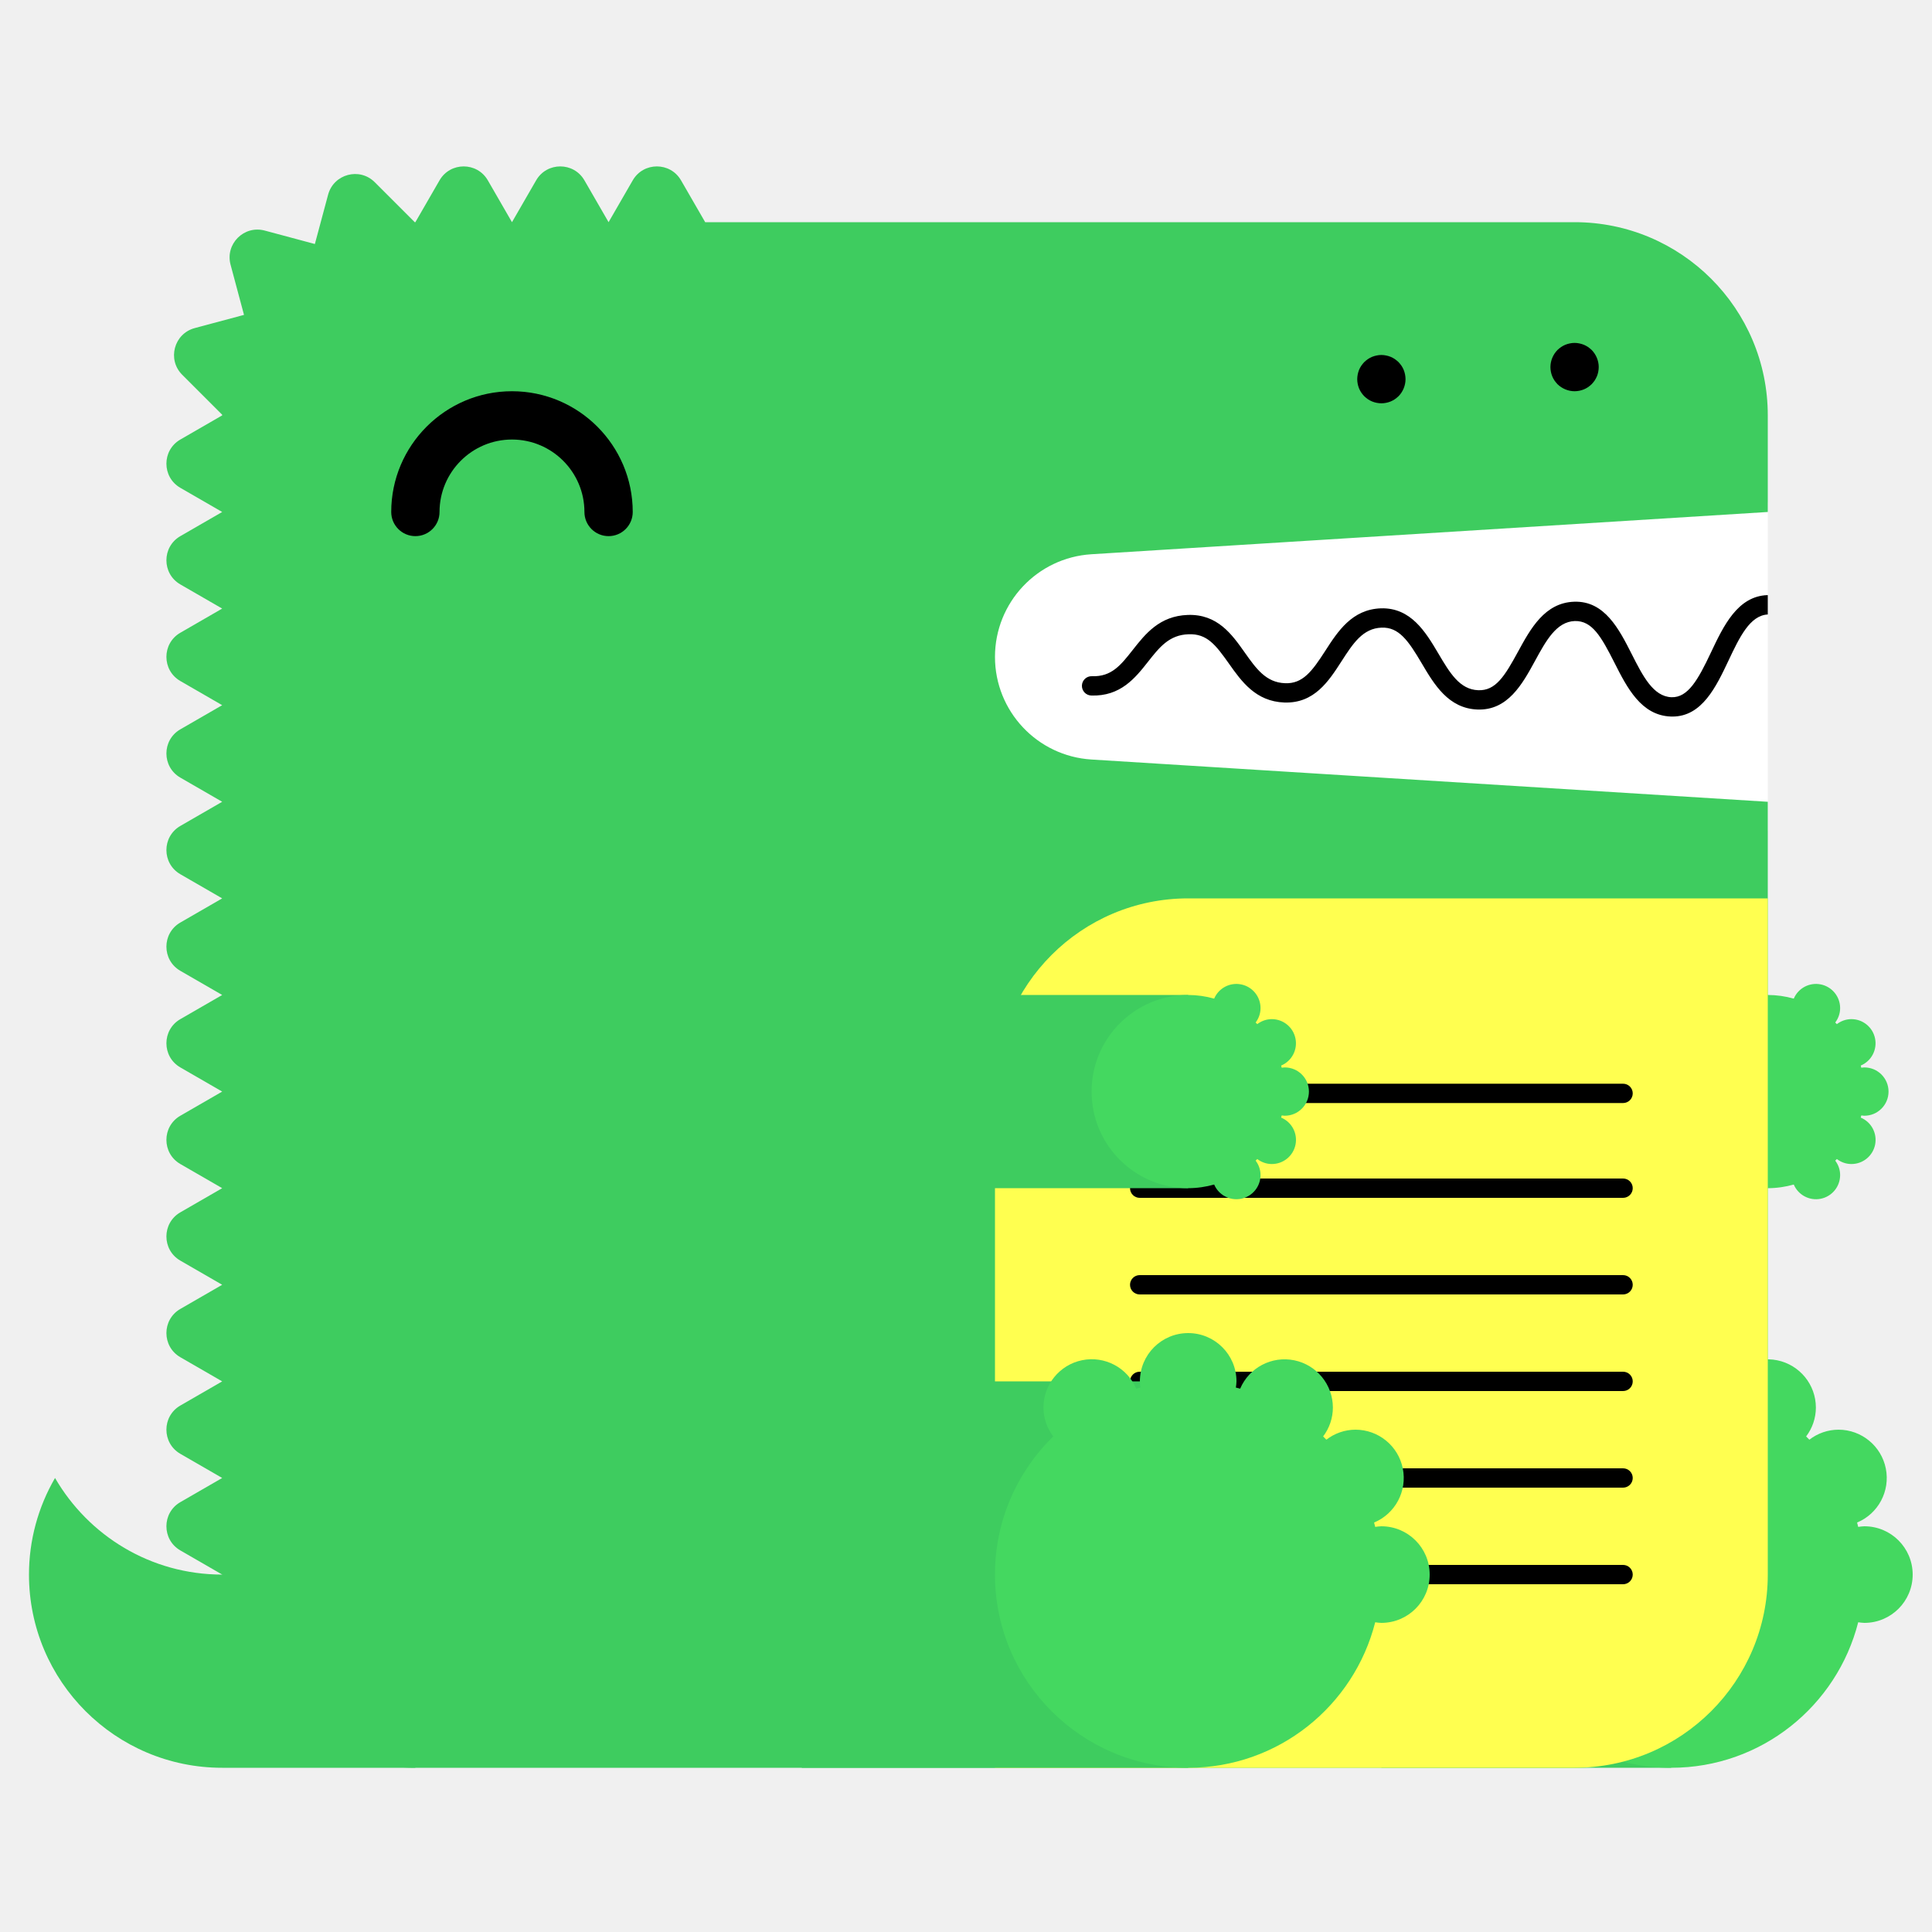
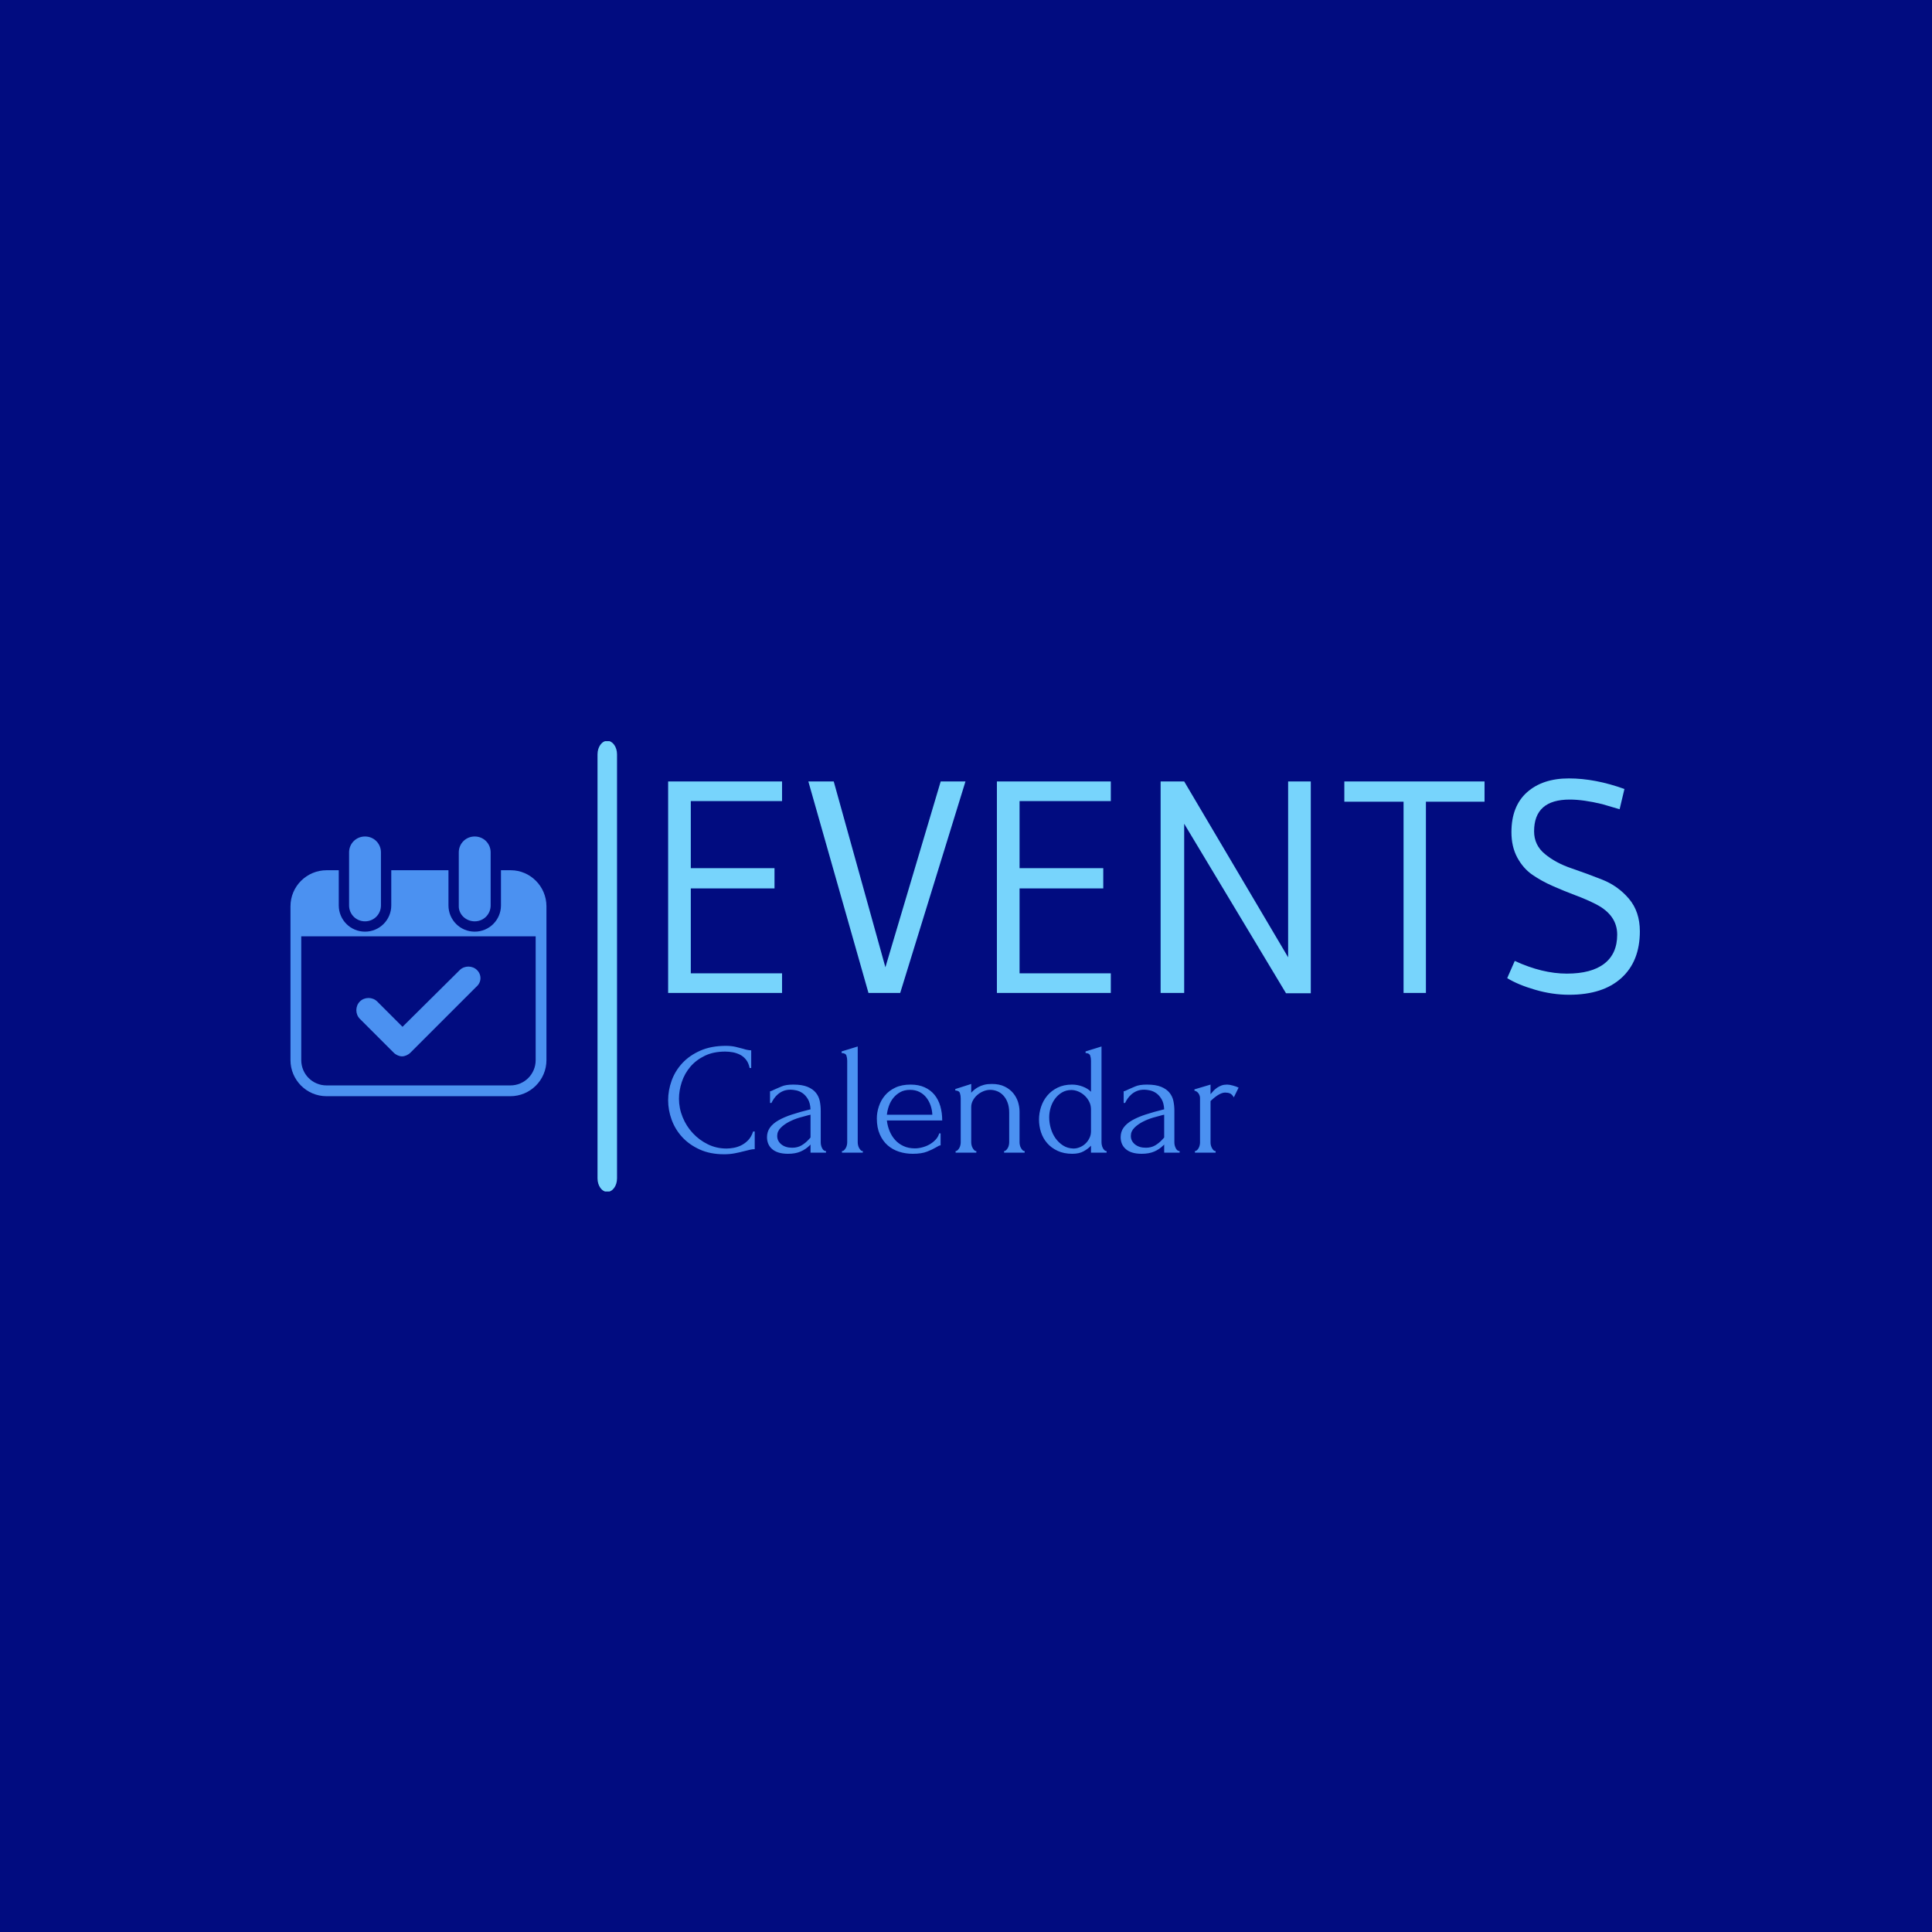
- <svg xmlns="http://www.w3.org/2000/svg" width="200" height="200" viewBox="0 0 200 200">
-   <g fill="none" fill-rule="evenodd">
-     <path fill="#FFF" d="M99 52h84v34H99z" />
-     <path d="M23 163c-7.398 0-13.843-4.027-17.303-10A19.886 19.886 0 0 0 3 163c0 11.046 8.954 20 20 20h20v-20H23z" fill="#3ECC5F" />
-     <path d="M112.98 57.376L183 53V43c0-11.046-8.954-20-20-20H73l-2.5-4.33c-1.112-1.925-3.889-1.925-5 0L63 23l-2.5-4.33c-1.111-1.925-3.889-1.925-5 0L53 23l-2.5-4.33c-1.111-1.925-3.889-1.925-5 0L43 23c-.022 0-.042.003-.065.003l-4.142-4.141c-1.57-1.571-4.252-.853-4.828 1.294l-1.369 5.104-5.192-1.392c-2.148-.575-4.111 1.389-3.535 3.536l1.39 5.193-5.102 1.367c-2.148.576-2.867 3.259-1.296 4.83l4.142 4.142c0 .021-.003.042-.003.064l-4.33 2.5c-1.925 1.111-1.925 3.889 0 5L23 53l-4.33 2.5c-1.925 1.111-1.925 3.889 0 5L23 63l-4.33 2.5c-1.925 1.111-1.925 3.889 0 5L23 73l-4.33 2.5c-1.925 1.111-1.925 3.889 0 5L23 83l-4.33 2.5c-1.925 1.111-1.925 3.889 0 5L23 93l-4.33 2.5c-1.925 1.111-1.925 3.889 0 5L23 103l-4.33 2.5c-1.925 1.111-1.925 3.889 0 5L23 113l-4.33 2.5c-1.925 1.111-1.925 3.889 0 5L23 123l-4.33 2.5c-1.925 1.111-1.925 3.889 0 5L23 133l-4.33 2.5c-1.925 1.111-1.925 3.889 0 5L23 143l-4.33 2.5c-1.925 1.111-1.925 3.889 0 5L23 153l-4.33 2.5c-1.925 1.111-1.925 3.889 0 5L23 163c0 11.046 8.954 20 20 20h120c11.046 0 20-8.954 20-20V83l-70.02-4.376A10.645 10.645 0 0 1 103 68c0-5.621 4.37-10.273 9.98-10.624" fill="#3ECC5F" />
-     <path fill="#3ECC5F" d="M143 183h30v-40h-30z" />
-     <path d="M193 158c-.219 0-.428.037-.639.064-.038-.15-.074-.301-.116-.451A5 5 0 0 0 190.32 148a4.96 4.96 0 0 0-3.016 1.036 26.531 26.531 0 0 0-.335-.336 4.955 4.955 0 0 0 1.011-2.987 5 5 0 0 0-9.599-1.959c-.148-.042-.297-.077-.445-.115.027-.211.064-.42.064-.639a5 5 0 0 0-5-5 5 5 0 0 0-5 5c0 .219.037.428.064.639-.148.038-.297.073-.445.115a4.998 4.998 0 0 0-9.599 1.959c0 1.125.384 2.151 1.011 2.987-3.717 3.632-6.031 8.693-6.031 14.3 0 11.046 8.954 20 20 20 9.339 0 17.16-6.41 19.361-15.064.211.027.42.064.639.064a5 5 0 0 0 5-5 5 5 0 0 0-5-5" fill="#44D860" />
-     <path fill="#3ECC5F" d="M153 123h30v-20h-30z" />
-     <path d="M193 115.5a2.5 2.5 0 1 0 0-5c-.109 0-.214.019-.319.032-.02-.075-.037-.15-.058-.225a2.501 2.501 0 0 0-.963-4.807c-.569 0-1.088.197-1.508.518a6.653 6.653 0 0 0-.168-.168c.314-.417.506-.931.506-1.494a2.5 2.5 0 0 0-4.8-.979A9.987 9.987 0 0 0 183 103c-5.522 0-10 4.478-10 10s4.478 10 10 10c.934 0 1.833-.138 2.69-.377a2.5 2.5 0 0 0 4.8-.979c0-.563-.192-1.077-.506-1.494.057-.055.113-.111.168-.168.42.321.939.518 1.508.518a2.5 2.5 0 0 0 .963-4.807c.021-.074.038-.15.058-.225.105.013.21.032.319.032" fill="#44D860" />
-     <path d="M63 55.5a2.5 2.5 0 0 1-2.5-2.5c0-4.136-3.364-7.5-7.5-7.5s-7.5 3.364-7.5 7.5a2.5 2.5 0 1 1-5 0c0-6.893 5.607-12.5 12.5-12.5S65.5 46.107 65.5 53a2.5 2.5 0 0 1-2.5 2.5" fill="#000" />
-     <path d="M103 183h60c11.046 0 20-8.954 20-20V93h-60c-11.046 0-20 8.954-20 20v70z" fill="#FFFF50" />
-     <path d="M168.02 124h-50.04a1 1 0 1 1 0-2h50.04a1 1 0 1 1 0 2m0 20h-50.04a1 1 0 1 1 0-2h50.04a1 1 0 1 1 0 2m0 20h-50.04a1 1 0 1 1 0-2h50.04a1 1 0 1 1 0 2m0-49.814h-50.04a1 1 0 1 1 0-2h50.04a1 1 0 1 1 0 2m0 19.814h-50.04a1 1 0 1 1 0-2h50.04a1 1 0 1 1 0 2m0 20h-50.04a1 1 0 1 1 0-2h50.04a1 1 0 1 1 0 2M183 61.611c-.012 0-.022-.006-.034-.005-3.09.105-4.552 3.196-5.842 5.923-1.346 2.85-2.387 4.703-4.093 4.647-1.889-.068-2.969-2.202-4.113-4.46-1.314-2.594-2.814-5.536-5.963-5.426-3.046.104-4.513 2.794-5.807 5.167-1.377 2.528-2.314 4.065-4.121 3.994-1.927-.07-2.951-1.805-4.136-3.813-1.321-2.236-2.848-4.75-5.936-4.664-2.994.103-4.465 2.385-5.763 4.4-1.373 2.13-2.335 3.428-4.165 3.351-1.973-.07-2.992-1.51-4.171-3.177-1.324-1.873-2.816-3.993-5.895-3.89-2.928.1-4.399 1.97-5.696 3.618-1.232 1.564-2.194 2.802-4.229 2.724a1 1 0 0 0-.072 2c3.017.101 4.545-1.8 5.872-3.487 1.177-1.496 2.193-2.787 4.193-2.855 1.926-.082 2.829 1.115 4.195 3.045 1.297 1.834 2.769 3.914 5.731 4.021 3.103.104 4.596-2.215 5.918-4.267 1.182-1.834 2.202-3.417 4.15-3.484 1.793-.067 2.769 1.35 4.145 3.681 1.297 2.197 2.766 4.686 5.787 4.796 3.125.108 4.634-2.62 5.949-5.035 1.139-2.088 2.214-4.06 4.119-4.126 1.793-.042 2.728 1.595 4.111 4.33 1.292 2.553 2.757 5.445 5.825 5.556l.169.003c3.064 0 4.518-3.075 5.805-5.794 1.139-2.41 2.217-4.68 4.067-4.773v-2z" fill="#000" />
-     <path fill="#3ECC5F" d="M83 183h40v-40H83z" />
-     <path d="M143 158c-.219 0-.428.037-.639.064-.038-.15-.074-.301-.116-.451A5 5 0 0 0 140.32 148a4.96 4.96 0 0 0-3.016 1.036 26.531 26.531 0 0 0-.335-.336 4.955 4.955 0 0 0 1.011-2.987 5 5 0 0 0-9.599-1.959c-.148-.042-.297-.077-.445-.115.027-.211.064-.42.064-.639a5 5 0 0 0-5-5 5 5 0 0 0-5 5c0 .219.037.428.064.639-.148.038-.297.073-.445.115a4.998 4.998 0 0 0-9.599 1.959c0 1.125.384 2.151 1.011 2.987-3.717 3.632-6.031 8.693-6.031 14.3 0 11.046 8.954 20 20 20 9.339 0 17.16-6.41 19.361-15.064.211.027.42.064.639.064a5 5 0 0 0 5-5 5 5 0 0 0-5-5" fill="#44D860" />
-     <path fill="#3ECC5F" d="M83 123h40v-20H83z" />
-     <path d="M133 115.5a2.5 2.5 0 1 0 0-5c-.109 0-.214.019-.319.032-.02-.075-.037-.15-.058-.225a2.501 2.501 0 0 0-.963-4.807c-.569 0-1.088.197-1.508.518a6.653 6.653 0 0 0-.168-.168c.314-.417.506-.931.506-1.494a2.5 2.5 0 0 0-4.8-.979A9.987 9.987 0 0 0 123 103c-5.522 0-10 4.478-10 10s4.478 10 10 10c.934 0 1.833-.138 2.69-.377a2.5 2.5 0 0 0 4.8-.979c0-.563-.192-1.077-.506-1.494.057-.055.113-.111.168-.168.42.321.939.518 1.508.518a2.5 2.5 0 0 0 .963-4.807c.021-.074.038-.15.058-.225.105.013.21.032.319.032" fill="#44D860" />
-     <path d="M143 41.75c-.16 0-.33-.02-.49-.05a2.52 2.52 0 0 1-.47-.14c-.15-.06-.29-.14-.431-.23-.13-.09-.259-.2-.38-.31-.109-.12-.219-.24-.309-.38s-.17-.28-.231-.43a2.619 2.619 0 0 1-.189-.96c0-.16.02-.33.05-.49.03-.16.08-.31.139-.47.061-.15.141-.29.231-.43.09-.13.2-.26.309-.38.121-.11.25-.22.38-.31.141-.09.281-.17.431-.23.149-.06.31-.11.47-.14.32-.07.65-.07.98 0 .159.03.32.08.47.14.149.06.29.14.43.23.13.09.259.2.38.31.11.12.22.25.31.38.09.14.17.28.23.43.06.16.11.31.14.47.029.16.05.33.05.49 0 .66-.271 1.31-.73 1.77-.121.11-.25.22-.38.31-.14.09-.281.17-.43.23a2.565 2.565 0 0 1-.96.19m20-1.25c-.66 0-1.3-.27-1.771-.73a3.802 3.802 0 0 1-.309-.38c-.09-.14-.17-.28-.231-.43a2.619 2.619 0 0 1-.189-.96c0-.66.27-1.3.729-1.77.121-.11.25-.22.38-.31.141-.09.281-.17.431-.23.149-.06.31-.11.47-.14.32-.07.66-.07.98 0 .159.03.32.08.47.14.149.06.29.14.43.23.13.09.259.2.38.31.459.47.73 1.11.73 1.77 0 .16-.021.33-.05.49-.03.16-.08.32-.14.47-.07.15-.14.29-.23.43-.09.13-.2.26-.31.38-.121.11-.25.22-.38.31-.14.09-.281.17-.43.23a2.565 2.565 0 0 1-.96.19" fill="#000" />
+ <svg xmlns="http://www.w3.org/2000/svg" version="1.1" width="1000" height="1000" viewBox="0 0 1000 1000">
+   <rect width="1000" height="1000" fill="#010c80" />
+   <g transform="matrix(0.7,0,0,0.7,149.5758,383.6265)">
+     <svg viewBox="0 0 396 132" data-background-color="#010c80" preserveAspectRatio="xMidYMid meet" height="333" width="1000">
+       <g id="tight-bounds" transform="matrix(1,0,0,1,0.2399947,-0.09994336)">
+         <svg viewBox="0 0 395.52 132.2" height="132.2" width="395.52">
+           <g>
+             <svg viewBox="0 0 549.218 183.572" height="132.2" width="395.52">
+               <g>
+                 <rect width="7.941" height="183.572" x="124.969" y="0" fill="#77d4fc" opacity="1" stroke-width="0" stroke="transparent" fill-opacity="1" class="rect-o-0" data-fill-palette-color="primary" rx="1%" id="o-0" data-palette-color="#77d4fc" />
+               </g>
+               <g transform="matrix(1,0,0,1,153.6983,15.29771)">
+                 <svg viewBox="0 0 395.52 152.977" height="152.977" width="395.52">
+                   <g>
+                     <svg viewBox="0 0 395.52 152.977" height="152.977" width="395.52">
+                       <g>
+                         <svg viewBox="0 0 395.52 88.057" height="88.057" width="395.52">
+                           <g transform="matrix(1,0,0,1,0,0)">
+                             <svg width="395.52" viewBox="4.55 -35.5 160.79 35.8" height="88.057" data-palette-color="#77d4fc">
+                               <path d="M23.4-3.25L23.4 0 4.55 0 4.55-35 23.4-35 23.4-31.75 8.3-31.75 8.3-20.65 22.15-20.65 22.15-17.3 8.3-17.3 8.3-3.25 23.4-3.25ZM49.65-35L53.75-35 42.95 0 37.7 0 27.75-35 31.95-35 40.5-4.25 49.65-35ZM77.8-3.25L77.8 0 58.95 0 58.95-35 77.8-35 77.8-31.75 62.7-31.75 62.7-20.65 76.55-20.65 76.55-17.3 62.7-17.3 62.7-3.25 77.8-3.25ZM110.89-35L110.89 0.05 106.79 0.05 89.94-28 89.94 0 86.04 0 86.04-35 89.94-35 107.14-5.9 107.14-35 110.89-35ZM129.94 0L126.24 0 126.24-31.65 116.44-31.65 116.44-35 139.64-35 139.64-31.65 129.94-31.65 129.94 0ZM162.79-33.75L162.79-33.75 161.99-30.4 159.09-31.25Q155.99-32 153.74-32L153.74-32Q147.84-32 147.84-26.75L147.84-26.75Q147.84-24.45 149.64-22.98 151.44-21.5 154.01-20.63 156.59-19.75 159.16-18.73 161.74-17.7 163.54-15.58 165.34-13.45 165.34-10.2L165.34-10.2Q165.34-5.25 162.29-2.48 159.24 0.3 153.64 0.3L153.64 0.3Q150.84 0.3 148.01-0.53 145.19-1.35 143.39-2.45L143.39-2.45 144.64-5.3Q149.19-3.2 153.26-3.2 157.34-3.2 159.46-4.85 161.59-6.5 161.59-9.65L161.59-9.65Q161.59-12.85 158.14-14.65L158.14-14.65Q156.59-15.45 154.71-16.15 152.84-16.85 150.96-17.68 149.09-18.5 147.56-19.55 146.04-20.6 145.06-22.4 144.09-24.2 144.09-26.6L144.09-26.6Q144.09-30.9 146.66-33.2 149.24-35.5 153.59-35.5 157.94-35.5 162.79-33.75Z" opacity="1" transform="matrix(1,0,0,1,0,0)" fill="#77d4fc" class="undefined-text-0" data-fill-palette-color="primary" id="text-0" />
+                             </svg>
+                           </g>
+                         </svg>
+                       </g>
+                       <g transform="matrix(1,0,0,1,0,108.8455)">
+                         <svg viewBox="0 0 232.21 44.132" height="44.132" width="232.21">
+                           <g transform="matrix(1,0,0,1,0,0)">
+                             <svg width="232.21" viewBox="1.95 -33.5 178.88 34" height="44.132" data-palette-color="#4b91f1">
+                               <path d="M19.85-31.7L19.85-31.7Q16.15-31.7 13.43-30.38 10.7-29.05 8.9-26.93 7.1-24.8 6.23-22.15 5.35-19.5 5.35-16.9L5.35-16.9Q5.35-13.95 6.5-11.13 7.65-8.3 9.68-6.13 11.7-3.95 14.4-2.63 17.1-1.3 20.25-1.3L20.25-1.3Q21.15-1.3 22.38-1.5 23.6-1.7 24.8-2.27 26-2.85 27.03-3.9 28.05-4.95 28.6-6.65L28.6-6.65 29.1-6.65 29.1-1.1Q28.35-1.1 27.53-0.9 26.7-0.7 25.7-0.45L25.7-0.45Q24.4-0.1 22.83 0.2 21.25 0.5 19.5 0.5L19.5 0.5Q15.15 0.5 11.85-1 8.55-2.5 6.35-4.9 4.15-7.3 3.05-10.33 1.95-13.35 1.95-16.45L1.95-16.45Q1.95-19.55 3.05-22.6 4.15-25.65 6.4-28.08 8.65-30.5 12.05-32 15.45-33.5 20.05-33.5L20.05-33.5Q21.7-33.5 23.03-33.2 24.35-32.9 25.4-32.6L25.4-32.6Q26.15-32.35 26.78-32.23 27.4-32.1 28-32.1L28-32.1 28-26.55 27.5-26.55Q27.2-28.1 26.4-29.13 25.6-30.15 24.53-30.7 23.45-31.25 22.23-31.48 21-31.7 19.85-31.7ZM51.45 0L46.6 0 46.6-2.55 46.35-2.3Q45.1-1.05 43.47-0.35 41.85 0.35 39.55 0.35L39.55 0.35Q37.8 0.35 36.55-0.05 35.3-0.45 34.5-1.18 33.7-1.9 33.32-2.85 32.95-3.8 32.95-4.85L32.95-4.85Q32.95-6.55 33.87-7.85 34.8-9.15 36.55-10.15 38.3-11.15 40.82-11.98 43.35-12.8 46.6-13.6L46.6-13.6Q46.5-15.55 45.8-16.75 45.1-17.95 44.15-18.63 43.2-19.3 42.15-19.53 41.1-19.75 40.35-19.75L40.35-19.75Q39.05-19.75 38.07-19.35 37.1-18.95 36.37-18.32 35.65-17.7 35.15-16.98 34.65-16.25 34.35-15.6L34.35-15.6 33.9-15.6 33.9-19.25Q34.3-19.3 34.65-19.5 35-19.7 35.5-19.9L35.5-19.9Q36.25-20.2 37.55-20.78 38.85-21.35 41.2-21.35L41.2-21.35Q43.95-21.35 45.65-20.65 47.35-19.95 48.27-18.8 49.2-17.65 49.5-16.18 49.8-14.7 49.8-13.15L49.8-13.15 49.8-3.25Q49.8-2.25 50.25-1.38 50.7-0.5 51.45-0.5L51.45-0.5 51.45 0ZM46.05-4.15L46.6-4.75 46.6-11.9 46.1-11.8Q44.9-11.5 43.17-11 41.45-10.5 39.9-9.7 38.35-8.9 37.25-7.8 36.15-6.7 36.15-5.25L36.15-5.25Q36.15-3.65 37.45-2.6 38.75-1.55 40.85-1.55L40.85-1.55Q42.5-1.55 43.75-2.27 45-3 46.05-4.15L46.05-4.15ZM63 0L56.45 0 56.45-0.5Q56.85-0.5 57.15-0.8 57.45-1.1 57.67-1.5 57.9-1.9 58-2.38 58.1-2.85 58.1-3.25L58.1-3.25 58.1-28.85Q58.1-29.7 57.85-30.45 57.6-31.2 56.35-31.25L56.35-31.25 56.35-31.75 61.4-33.3 61.4-3.25Q61.4-2.85 61.5-2.38 61.6-1.9 61.82-1.5 62.05-1.1 62.32-0.8 62.6-0.5 63-0.5L63-0.5 63 0ZM87.89-10.1L70.54-10.1Q70.74-8.35 71.39-6.78 72.04-5.2 73.12-4 74.19-2.8 75.74-2.08 77.29-1.35 79.34-1.35L79.34-1.35Q80.44-1.35 81.67-1.68 82.89-2 83.94-2.6 84.99-3.2 85.82-4.08 86.64-4.95 86.94-6.05L86.94-6.05 87.39-6.05 87.39-2.3Q87.09-2.3 86.72-2.1 86.34-1.9 85.84-1.6L85.84-1.6Q84.84-1 83.14-0.33 81.44 0.35 78.64 0.35L78.64 0.35Q76.39 0.35 74.37-0.3 72.34-0.95 70.79-2.3 69.24-3.65 68.32-5.75 67.39-7.85 67.39-10.75L67.39-10.75Q67.39-12.6 68.02-14.5 68.64-16.4 69.92-17.93 71.19-19.45 73.19-20.4 75.19-21.35 77.99-21.35L77.99-21.35Q80.49-21.35 82.37-20.5 84.24-19.65 85.47-18.15 86.69-16.65 87.29-14.6 87.89-12.55 87.89-10.1L87.89-10.1ZM77.79-19.7L77.79-19.7Q76.04-19.7 74.77-19 73.49-18.3 72.59-17.2 71.69-16.1 71.19-14.7 70.69-13.3 70.54-11.9L70.54-11.9 84.79-11.9Q84.74-13.35 84.27-14.75 83.79-16.15 82.94-17.25 82.09-18.35 80.79-19.03 79.49-19.7 77.79-19.7ZM112.14-12.9L112.14-3.25Q112.14-2.85 112.24-2.38 112.34-1.9 112.57-1.5 112.79-1.1 113.07-0.8 113.34-0.5 113.74-0.5L113.74-0.5 113.74 0 107.29 0 107.29-0.5Q107.64-0.5 107.94-0.8 108.24-1.1 108.47-1.5 108.69-1.9 108.79-2.38 108.89-2.85 108.89-3.25L108.89-3.25 108.89-12.55Q108.89-14.35 108.39-15.7 107.89-17.05 107.04-17.95 106.19-18.85 105.12-19.28 104.04-19.7 102.94-19.7L102.94-19.7Q101.84-19.7 100.77-19.25 99.69-18.8 98.87-18.07 98.04-17.35 97.52-16.38 96.99-15.4 96.99-14.35L96.99-14.35 96.99-3.25Q96.99-2.85 97.09-2.38 97.19-1.9 97.42-1.5 97.64-1.1 97.92-0.8 98.19-0.5 98.59-0.5L98.59-0.5 98.59 0 92.09 0 92.09-0.5Q92.44-0.5 92.74-0.8 93.04-1.1 93.27-1.5 93.49-1.9 93.59-2.38 93.69-2.85 93.69-3.25L93.69-3.25 93.69-17.05Q93.69-17.9 93.44-18.68 93.19-19.45 91.99-19.5L91.99-19.5 91.99-19.95 96.99-21.55 96.99-18.8Q97.34-19.2 97.89-19.68 98.44-20.15 99.22-20.58 99.99-21 101.02-21.28 102.04-21.55 103.44-21.55L103.44-21.55Q105.79-21.55 107.44-20.75 109.09-19.95 110.14-18.68 111.19-17.4 111.67-15.88 112.14-14.35 112.14-12.9L112.14-12.9ZM139.44 0L134.54 0 134.54-2.2Q133.69-1.25 132.26-0.45 130.84 0.35 128.69 0.35L128.69 0.35Q126.04 0.35 124.06-0.58 122.09-1.5 120.79-3 119.49-4.5 118.86-6.43 118.24-8.35 118.24-10.4L118.24-10.4Q118.24-12.4 118.89-14.38 119.54-16.35 120.84-17.9 122.14-19.45 124.09-20.4 126.04-21.35 128.59-21.35L128.59-21.35Q130.29-21.35 131.94-20.73 133.59-20.1 134.54-19.1L134.54-19.1 134.54-28.85Q134.54-29.7 134.29-30.45 134.04-31.2 132.84-31.25L132.84-31.25 132.84-31.75 137.84-33.3 137.84-3.25Q137.84-2.85 137.94-2.38 138.04-1.9 138.24-1.5 138.44-1.1 138.74-0.8 139.04-0.5 139.44-0.5L139.44-0.5 139.44 0ZM129.04-1.3L129.04-1.3Q130.09-1.3 131.09-1.73 132.09-2.15 132.84-2.88 133.59-3.6 134.06-4.58 134.54-5.55 134.54-6.7L134.54-6.7 134.54-13.55Q134.54-14.95 133.94-16.07 133.34-17.2 132.44-18 131.54-18.8 130.46-19.23 129.39-19.65 128.39-19.65L128.39-19.65Q126.74-19.65 125.44-18.88 124.14-18.1 123.24-16.88 122.34-15.65 121.89-14.13 121.44-12.6 121.44-11.1L121.44-11.1Q121.44-9.35 121.94-7.63 122.44-5.9 123.41-4.53 124.39-3.15 125.79-2.25 127.19-1.35 129.04-1.3ZM162.34 0L157.49 0 157.49-2.55 157.24-2.3Q155.99-1.05 154.36-0.35 152.74 0.35 150.44 0.35L150.44 0.35Q148.69 0.35 147.44-0.05 146.19-0.45 145.39-1.18 144.59-1.9 144.21-2.85 143.84-3.8 143.84-4.85L143.84-4.85Q143.84-6.55 144.76-7.85 145.69-9.15 147.44-10.15 149.19-11.15 151.71-11.98 154.24-12.8 157.49-13.6L157.49-13.6Q157.39-15.55 156.69-16.75 155.99-17.95 155.04-18.63 154.09-19.3 153.04-19.53 151.99-19.75 151.24-19.75L151.24-19.75Q149.94-19.75 148.96-19.35 147.99-18.95 147.26-18.32 146.54-17.7 146.04-16.98 145.54-16.25 145.24-15.6L145.24-15.6 144.79-15.6 144.79-19.25Q145.19-19.3 145.54-19.5 145.89-19.7 146.39-19.9L146.39-19.9Q147.14-20.2 148.44-20.78 149.74-21.35 152.09-21.35L152.09-21.35Q154.84-21.35 156.54-20.65 158.24-19.95 159.16-18.8 160.09-17.65 160.39-16.18 160.69-14.7 160.69-13.15L160.69-13.15 160.69-3.25Q160.69-2.25 161.14-1.38 161.59-0.5 162.34-0.5L162.34-0.5 162.34 0ZM156.94-4.15L157.49-4.75 157.49-11.9 156.99-11.8Q155.79-11.5 154.06-11 152.34-10.5 150.79-9.7 149.24-8.9 148.14-7.8 147.04-6.7 147.04-5.25L147.04-5.25Q147.04-3.65 148.34-2.6 149.64-1.55 151.74-1.55L151.74-1.55Q153.39-1.55 154.64-2.27 155.89-3 156.94-4.15L156.94-4.15ZM180.83-20.4L179.33-17.35Q178.73-18.35 178.08-18.6 177.43-18.85 176.58-18.85L176.58-18.85Q176.03-18.85 175.41-18.6 174.78-18.35 174.18-17.95 173.58-17.55 173.01-17.07 172.43-16.6 172.03-16.2L172.03-16.2 172.03-3.2Q172.03-2.8 172.13-2.35 172.23-1.9 172.46-1.48 172.68-1.05 172.96-0.78 173.23-0.5 173.63-0.5L173.63-0.5 173.63 0 167.13 0 167.13-0.5Q167.48-0.5 167.78-0.78 168.08-1.05 168.31-1.48 168.53-1.9 168.63-2.35 168.73-2.8 168.73-3.2L168.73-3.2 168.73-17.15Q168.73-17.85 168.28-18.55 167.83-19.25 166.98-19.45L166.98-19.45 166.98-19.85 172.03-21.35 172.03-18.35Q172.48-18.9 172.98-19.43 173.48-19.95 174.11-20.38 174.73-20.8 175.48-21.08 176.23-21.35 177.23-21.35L177.23-21.35Q177.93-21.35 179.03-21.05 180.13-20.75 180.83-20.4L180.83-20.4Z" opacity="1" transform="matrix(1,0,0,1,0,0)" fill="#4b91f1" class="undefined-text-1" data-fill-palette-color="secondary" id="text-1" />
+                             </svg>
+                           </g>
+                         </svg>
+                       </g>
+                     </svg>
+                   </g>
+                 </svg>
+               </g>
+               <g transform="matrix(1,0,0,1,0,38.93267)">
+                 <svg viewBox="0 0 104.181 105.707" height="105.707" width="104.181">
+                   <g>
+                     <svg version="1.1" x="0" y="0" viewBox="17.7 17.3 54.6 55.4" enable-background="new 0 0 90 90" xml:space="preserve" height="105.707" width="104.181" class="icon-icon-0" data-fill-palette-color="accent" id="icon-0">
+                       <path fill="#4b91f1" d="M72.3 32.2v7.1 25.7c0 4.3-3.5 7.7-7.7 7.7H25.4c-4.3 0-7.7-3.5-7.7-7.7V39.3v-7.1c0-4.3 3.5-7.7 7.7-7.7h2.6v3V32c0 3.1 2.5 5.6 5.6 5.6s5.6-2.5 5.6-5.6v-4.5-3h12.2v3V32c0 3.1 2.5 5.6 5.6 5.6 3.1 0 5.6-2.5 5.6-5.6v-4.5-3h2.1C68.8 24.5 72.3 27.9 72.3 32.2zM70 38.6H20v26.4c0 3 2.4 5.4 5.4 5.4h39.2c3 0 5.4-2.4 5.4-5.4V38.6zM33.6 35.4c1.9 0 3.4-1.5 3.4-3.4v-4.5-3-3.8c0-1.9-1.5-3.4-3.4-3.4-1.9 0-3.4 1.5-3.4 3.4v3.8 3V32C30.2 33.9 31.7 35.4 33.6 35.4zM57 35.4c1.9 0 3.4-1.5 3.4-3.4v-4.5-3-3.8c0-1.9-1.5-3.4-3.4-3.4-1.9 0-3.4 1.5-3.4 3.4v3.8 3V32C53.5 33.9 55.1 35.4 57 35.4zM57.5 45.8c-1-1-2.7-1-3.7 0L41.6 57.9l-5.4-5.4c-1-1-2.7-1-3.7 0-1 1-1 2.7 0 3.7l7.2 7.2c0.5 0.5 1.2 0.8 1.8 0.8s1.3-0.3 1.8-0.8l14-14C58.5 48.4 58.5 46.8 57.5 45.8z" data-fill-palette-color="accent" />
+                     </svg>
+                   </g>
+                 </svg>
+               </g>
+             </svg>
+           </g>
+           <defs />
+         </svg>
+         <rect width="395.52" height="132.2" fill="none" stroke="none" visibility="hidden" />
+       </g>
+     </svg>
  </g>
</svg>
